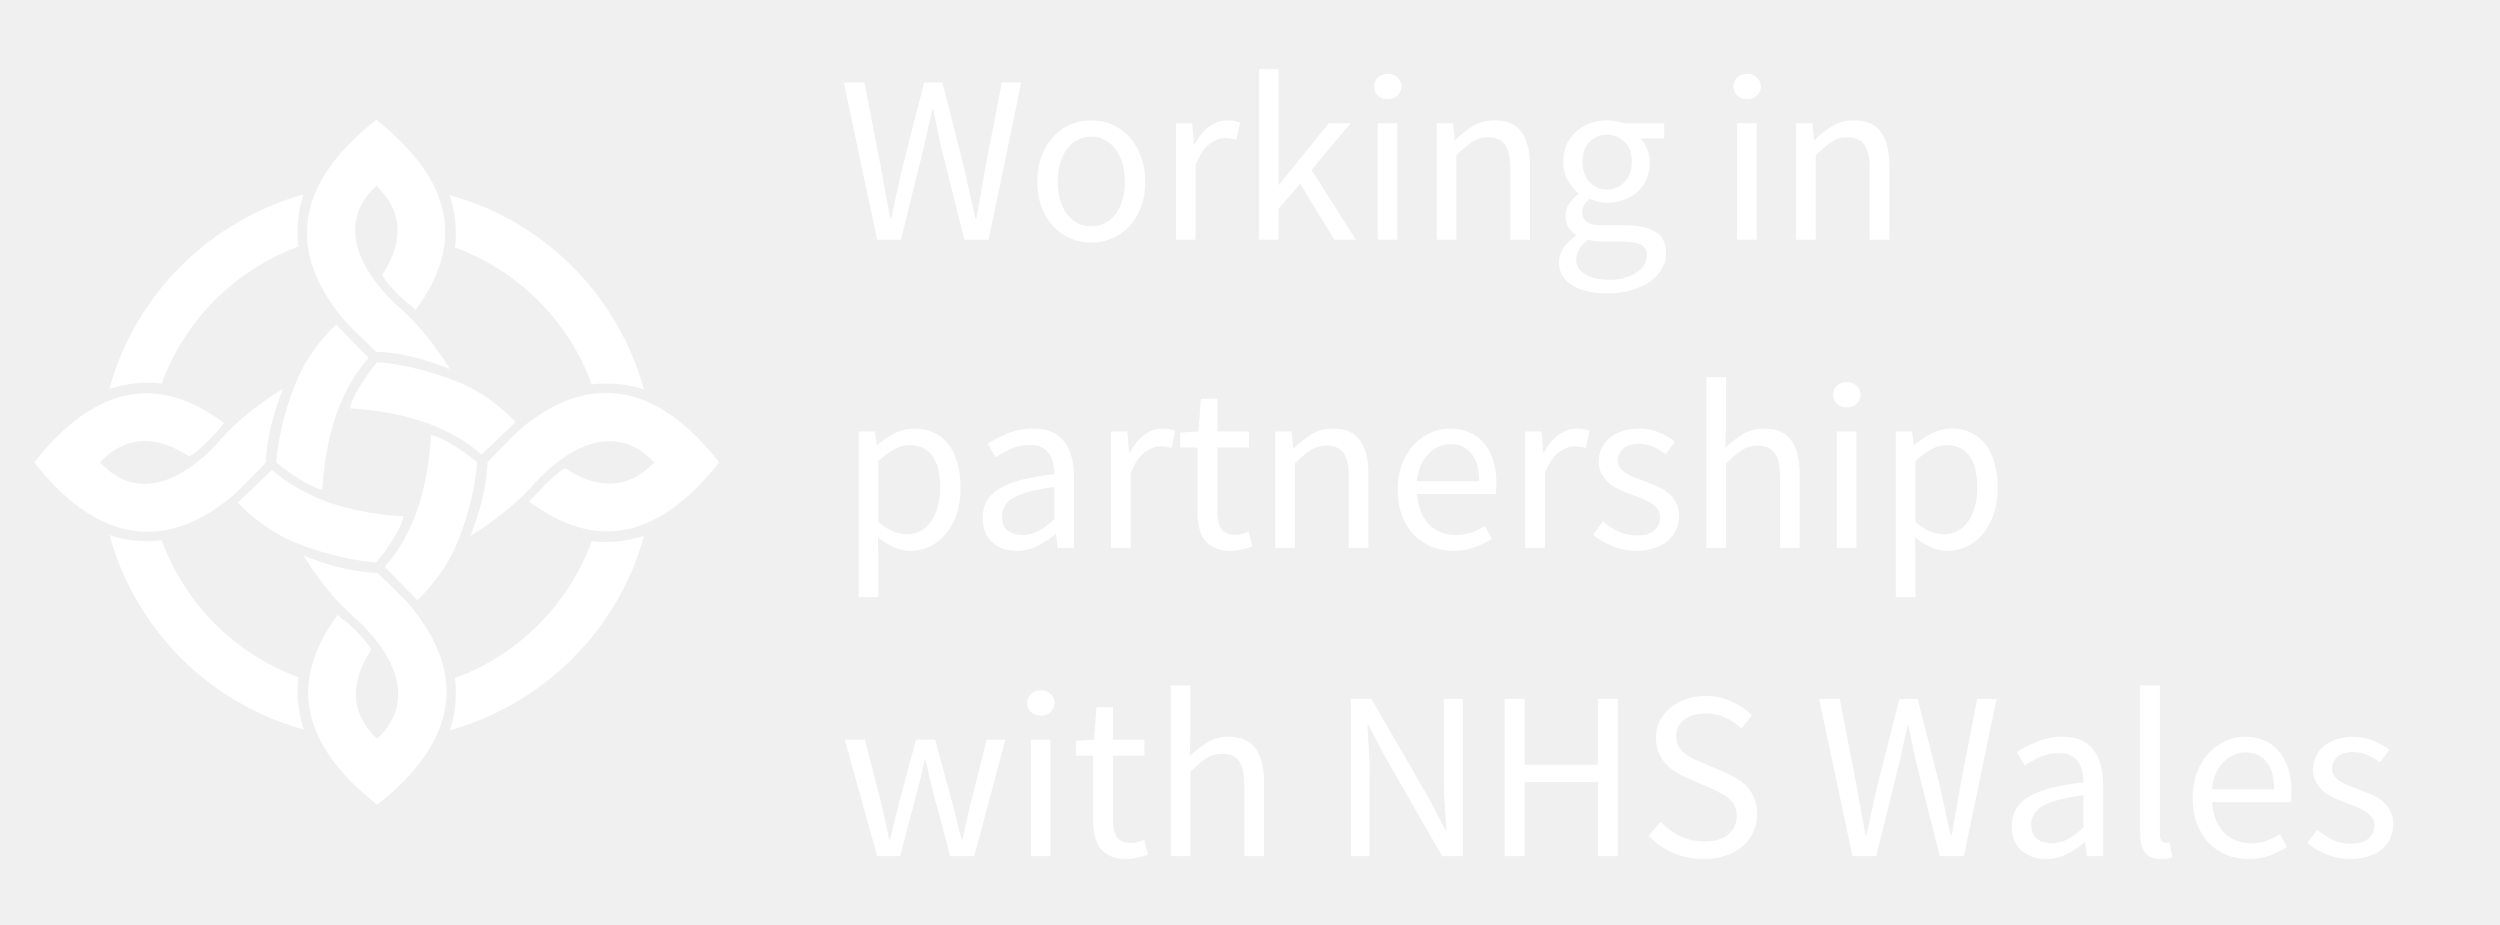
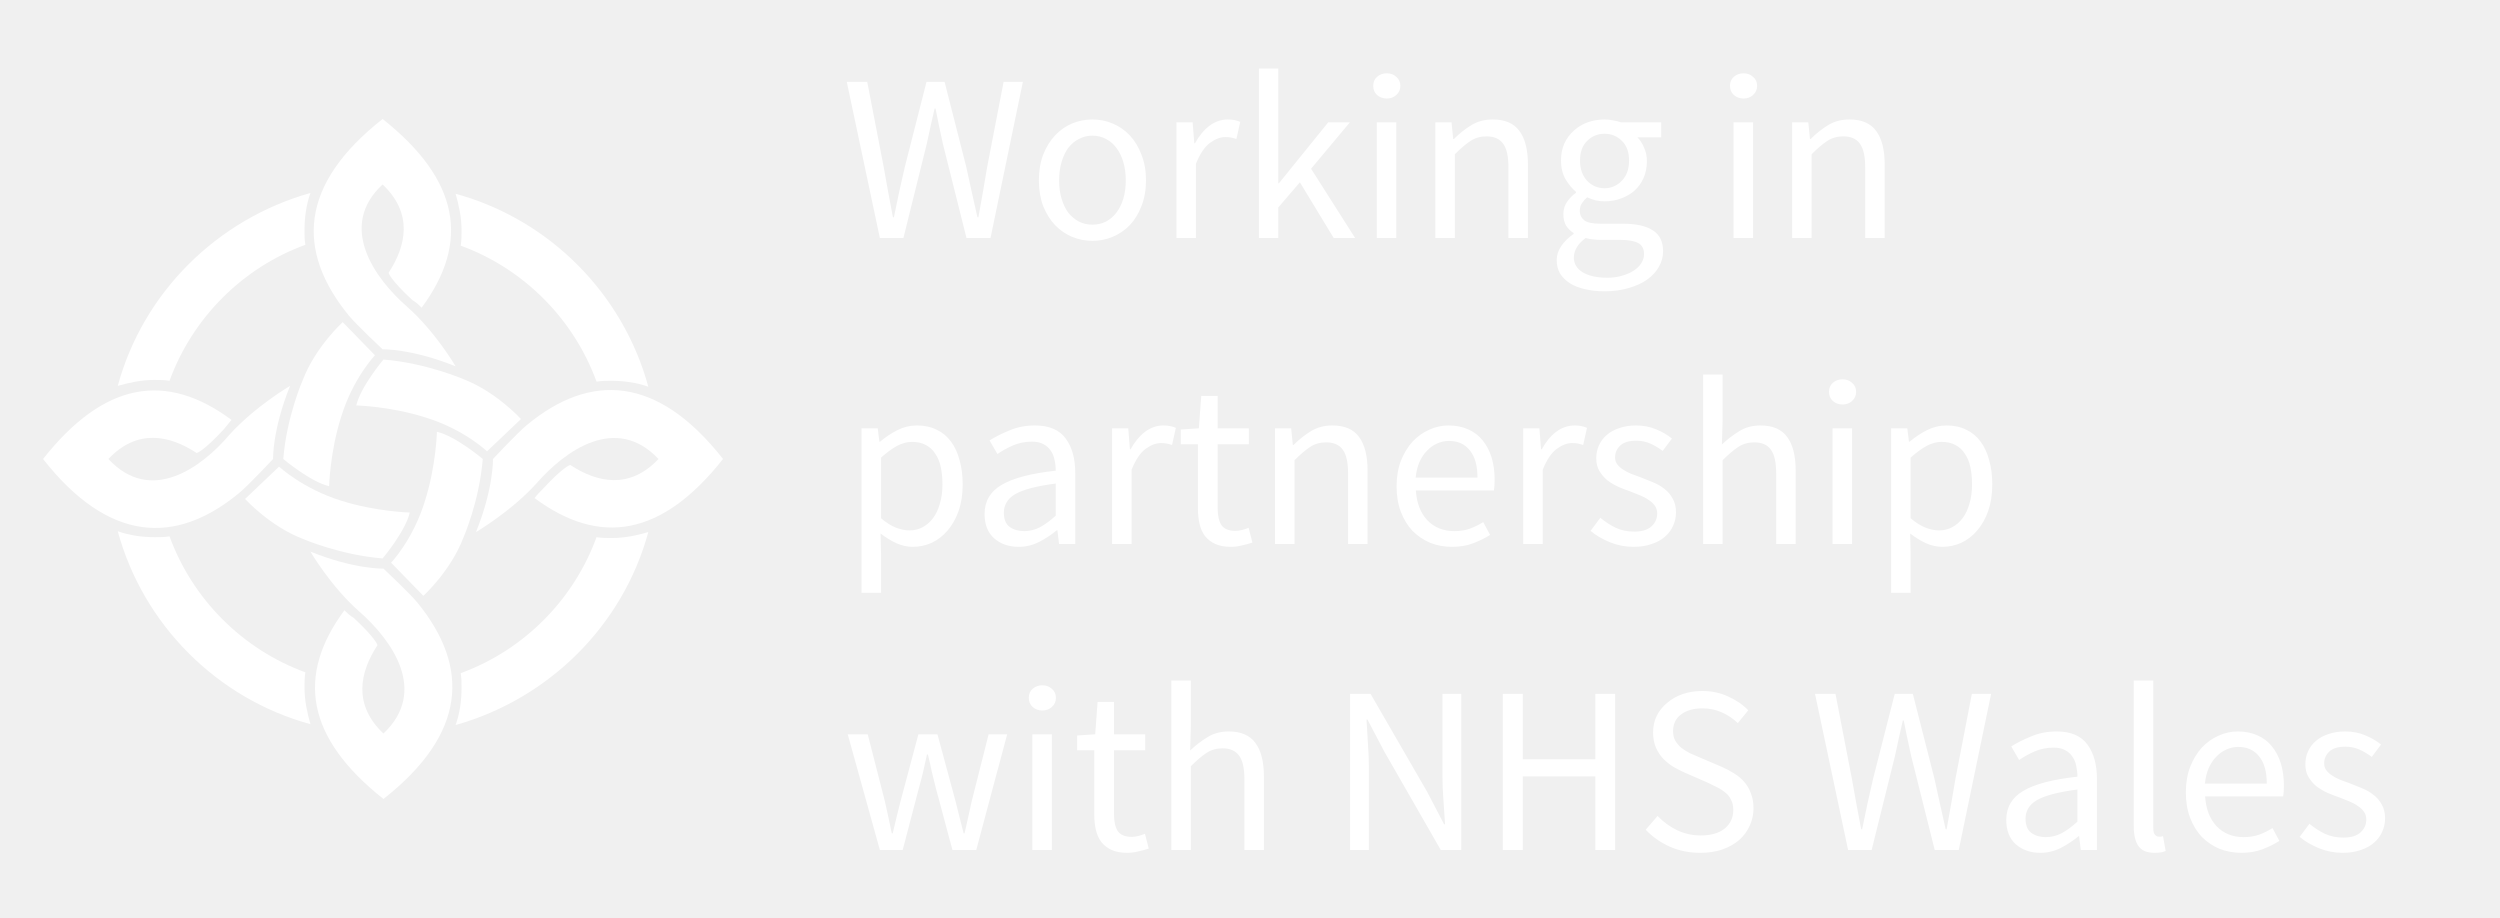
- <svg xmlns="http://www.w3.org/2000/svg" width="146" height="54" viewBox="0 0 146 54" fill="none">
+ <svg xmlns="http://www.w3.org/2000/svg" width="128" height="47" viewBox="0 0 146 54" preserveAspectRatio="xMidYMid meet" fill="none">
  <path d="M49.28 4.816H50.484L51.45 9.814C51.543 10.318 51.632 10.813 51.716 11.298C51.809 11.783 51.903 12.278 51.996 12.782H52.052C52.155 12.278 52.257 11.783 52.36 11.298C52.472 10.803 52.584 10.309 52.696 9.814L53.97 4.816H55.034L56.308 9.814C56.411 10.299 56.518 10.789 56.63 11.284C56.742 11.779 56.854 12.278 56.966 12.782H57.022C57.115 12.278 57.204 11.783 57.288 11.298C57.372 10.803 57.456 10.309 57.54 9.814L58.506 4.816H59.64L57.736 14H56.322L54.936 8.47C54.861 8.115 54.787 7.77 54.712 7.434C54.637 7.089 54.567 6.739 54.502 6.384H54.446C54.371 6.739 54.292 7.089 54.208 7.434C54.133 7.77 54.059 8.115 53.984 8.47L52.612 14H51.226L49.28 4.816ZM60.581 10.612C60.581 10.043 60.666 9.539 60.834 9.1C61.011 8.652 61.244 8.274 61.533 7.966C61.823 7.658 62.154 7.425 62.528 7.266C62.91 7.107 63.312 7.028 63.731 7.028C64.151 7.028 64.548 7.107 64.921 7.266C65.304 7.425 65.64 7.658 65.93 7.966C66.219 8.274 66.448 8.652 66.615 9.1C66.793 9.539 66.882 10.043 66.882 10.612C66.882 11.172 66.793 11.676 66.615 12.124C66.448 12.563 66.219 12.936 65.93 13.244C65.64 13.543 65.304 13.771 64.921 13.93C64.548 14.089 64.151 14.168 63.731 14.168C63.312 14.168 62.91 14.089 62.528 13.93C62.154 13.771 61.823 13.543 61.533 13.244C61.244 12.936 61.011 12.563 60.834 12.124C60.666 11.676 60.581 11.172 60.581 10.612ZM61.772 10.612C61.772 11.004 61.818 11.359 61.911 11.676C62.005 11.993 62.136 12.269 62.303 12.502C62.481 12.726 62.691 12.903 62.934 13.034C63.176 13.155 63.442 13.216 63.731 13.216C64.021 13.216 64.287 13.155 64.529 13.034C64.772 12.903 64.978 12.726 65.145 12.502C65.323 12.269 65.458 11.993 65.552 11.676C65.645 11.359 65.692 11.004 65.692 10.612C65.692 10.22 65.645 9.865 65.552 9.548C65.458 9.221 65.323 8.941 65.145 8.708C64.978 8.475 64.772 8.297 64.529 8.176C64.287 8.045 64.021 7.98 63.731 7.98C63.442 7.98 63.176 8.045 62.934 8.176C62.691 8.297 62.481 8.475 62.303 8.708C62.136 8.941 62.005 9.221 61.911 9.548C61.818 9.865 61.772 10.22 61.772 10.612ZM68.673 7.196H69.625L69.723 8.428H69.765C69.999 7.999 70.279 7.658 70.605 7.406C70.941 7.154 71.305 7.028 71.697 7.028C71.968 7.028 72.211 7.075 72.425 7.168L72.201 8.176C72.089 8.139 71.987 8.111 71.893 8.092C71.8 8.073 71.683 8.064 71.543 8.064C71.254 8.064 70.951 8.181 70.633 8.414C70.325 8.647 70.055 9.053 69.821 9.632V14H68.673V7.196ZM73.527 4.032H74.661V10.78H74.703L77.601 7.196H78.875L76.593 9.926L79.183 14H77.923L75.935 10.724L74.661 12.208V14H73.527V4.032ZM81.046 5.796C80.823 5.796 80.631 5.726 80.472 5.586C80.323 5.446 80.249 5.269 80.249 5.054C80.249 4.83 80.323 4.653 80.472 4.522C80.631 4.382 80.823 4.312 81.046 4.312C81.27 4.312 81.457 4.382 81.606 4.522C81.765 4.653 81.844 4.83 81.844 5.054C81.844 5.269 81.765 5.446 81.606 5.586C81.457 5.726 81.27 5.796 81.046 5.796ZM80.459 7.196H81.606V14H80.459V7.196ZM83.904 7.196H84.856L84.954 8.176H84.996C85.323 7.849 85.663 7.579 86.018 7.364C86.382 7.14 86.802 7.028 87.278 7.028C87.996 7.028 88.519 7.252 88.846 7.7C89.182 8.148 89.35 8.811 89.35 9.688V14H88.202V9.842C88.202 9.198 88.099 8.736 87.894 8.456C87.689 8.167 87.362 8.022 86.914 8.022C86.559 8.022 86.246 8.111 85.976 8.288C85.705 8.465 85.397 8.727 85.052 9.072V14H83.904V7.196ZM92.05 15.148C92.05 15.512 92.223 15.801 92.568 16.016C92.923 16.231 93.408 16.338 94.024 16.338C94.351 16.338 94.645 16.296 94.906 16.212C95.177 16.137 95.405 16.035 95.592 15.904C95.779 15.783 95.923 15.638 96.026 15.47C96.129 15.302 96.18 15.129 96.18 14.952C96.18 14.635 96.063 14.415 95.83 14.294C95.597 14.173 95.256 14.112 94.808 14.112H93.632C93.501 14.112 93.357 14.103 93.198 14.084C93.049 14.075 92.899 14.047 92.75 14C92.507 14.177 92.33 14.364 92.218 14.56C92.106 14.756 92.05 14.952 92.05 15.148ZM91.042 15.302C91.042 15.013 91.131 14.737 91.308 14.476C91.485 14.215 91.728 13.977 92.036 13.762V13.706C91.868 13.603 91.723 13.463 91.602 13.286C91.49 13.099 91.434 12.871 91.434 12.6C91.434 12.311 91.513 12.059 91.672 11.844C91.831 11.629 91.999 11.461 92.176 11.34V11.284C91.952 11.097 91.747 10.85 91.56 10.542C91.383 10.225 91.294 9.861 91.294 9.45C91.294 9.077 91.359 8.741 91.49 8.442C91.63 8.143 91.817 7.891 92.05 7.686C92.283 7.471 92.554 7.308 92.862 7.196C93.179 7.084 93.511 7.028 93.856 7.028C94.043 7.028 94.215 7.047 94.374 7.084C94.542 7.112 94.691 7.149 94.822 7.196H97.188V8.078H95.788C95.947 8.237 96.077 8.437 96.18 8.68C96.292 8.923 96.348 9.189 96.348 9.478C96.348 9.842 96.283 10.173 96.152 10.472C96.021 10.761 95.844 11.009 95.62 11.214C95.396 11.41 95.13 11.564 94.822 11.676C94.523 11.788 94.201 11.844 93.856 11.844C93.688 11.844 93.515 11.825 93.338 11.788C93.161 11.741 92.993 11.681 92.834 11.606C92.713 11.709 92.61 11.825 92.526 11.956C92.442 12.077 92.4 12.231 92.4 12.418C92.4 12.633 92.484 12.81 92.652 12.95C92.82 13.09 93.137 13.16 93.604 13.16H94.92C95.713 13.16 96.306 13.291 96.698 13.552C97.099 13.804 97.3 14.215 97.3 14.784C97.3 15.101 97.221 15.4 97.062 15.68C96.903 15.969 96.675 16.221 96.376 16.436C96.077 16.651 95.713 16.819 95.284 16.94C94.864 17.071 94.388 17.136 93.856 17.136C93.436 17.136 93.053 17.094 92.708 17.01C92.363 16.935 92.064 16.819 91.812 16.66C91.569 16.501 91.378 16.31 91.238 16.086C91.107 15.862 91.042 15.601 91.042 15.302ZM93.856 11.074C94.052 11.074 94.234 11.037 94.402 10.962C94.579 10.887 94.733 10.78 94.864 10.64C95.004 10.5 95.111 10.332 95.186 10.136C95.261 9.931 95.298 9.702 95.298 9.45C95.298 8.946 95.158 8.559 94.878 8.288C94.598 8.008 94.257 7.868 93.856 7.868C93.455 7.868 93.114 8.008 92.834 8.288C92.554 8.559 92.414 8.946 92.414 9.45C92.414 9.702 92.451 9.931 92.526 10.136C92.601 10.332 92.703 10.5 92.834 10.64C92.974 10.78 93.128 10.887 93.296 10.962C93.473 11.037 93.66 11.074 93.856 11.074ZM102.033 5.796C101.809 5.796 101.618 5.726 101.459 5.586C101.31 5.446 101.235 5.269 101.235 5.054C101.235 4.83 101.31 4.653 101.459 4.522C101.618 4.382 101.809 4.312 102.033 4.312C102.257 4.312 102.444 4.382 102.593 4.522C102.752 4.653 102.831 4.83 102.831 5.054C102.831 5.269 102.752 5.446 102.593 5.586C102.444 5.726 102.257 5.796 102.033 5.796ZM101.445 7.196H102.593V14H101.445V7.196ZM104.89 7.196H105.842L105.94 8.176H105.982C106.309 7.849 106.65 7.579 107.004 7.364C107.368 7.14 107.788 7.028 108.264 7.028C108.983 7.028 109.506 7.252 109.832 7.7C110.168 8.148 110.336 8.811 110.336 9.688V14H109.188V9.842C109.188 9.198 109.086 8.736 108.88 8.456C108.675 8.167 108.348 8.022 107.9 8.022C107.546 8.022 107.233 8.111 106.962 8.288C106.692 8.465 106.384 8.727 106.038 9.072V14H104.89V7.196ZM51.296 32.574V34.87H50.148V25.196H51.1L51.198 25.98H51.24C51.548 25.719 51.884 25.495 52.248 25.308C52.621 25.121 53.009 25.028 53.41 25.028C53.849 25.028 54.236 25.112 54.572 25.28C54.908 25.439 55.188 25.672 55.412 25.98C55.636 26.279 55.804 26.643 55.916 27.072C56.037 27.492 56.098 27.968 56.098 28.5C56.098 29.079 56.019 29.597 55.86 30.054C55.701 30.502 55.487 30.885 55.216 31.202C54.945 31.519 54.633 31.762 54.278 31.93C53.923 32.089 53.55 32.168 53.158 32.168C52.841 32.168 52.523 32.098 52.206 31.958C51.898 31.818 51.585 31.627 51.268 31.384L51.296 32.574ZM51.296 30.488C51.604 30.749 51.903 30.936 52.192 31.048C52.481 31.151 52.738 31.202 52.962 31.202C53.242 31.202 53.499 31.141 53.732 31.02C53.975 30.889 54.18 30.712 54.348 30.488C54.525 30.255 54.661 29.97 54.754 29.634C54.857 29.298 54.908 28.92 54.908 28.5C54.908 28.127 54.875 27.786 54.81 27.478C54.745 27.17 54.637 26.909 54.488 26.694C54.348 26.47 54.161 26.297 53.928 26.176C53.704 26.055 53.433 25.994 53.116 25.994C52.827 25.994 52.533 26.073 52.234 26.232C51.945 26.391 51.632 26.619 51.296 26.918V30.488ZM57.386 30.236C57.386 29.489 57.718 28.92 58.38 28.528C59.052 28.127 60.116 27.847 61.572 27.688C61.572 27.473 61.549 27.263 61.502 27.058C61.465 26.853 61.39 26.671 61.278 26.512C61.176 26.353 61.036 26.227 60.858 26.134C60.681 26.031 60.452 25.98 60.172 25.98C59.771 25.98 59.398 26.055 59.052 26.204C58.716 26.353 58.413 26.521 58.142 26.708L57.68 25.91C57.998 25.705 58.385 25.509 58.842 25.322C59.3 25.126 59.804 25.028 60.354 25.028C61.185 25.028 61.787 25.285 62.16 25.798C62.534 26.302 62.72 26.979 62.72 27.828V32H61.768L61.67 31.188H61.642C61.316 31.459 60.961 31.692 60.578 31.888C60.205 32.075 59.808 32.168 59.388 32.168C58.81 32.168 58.329 32 57.946 31.664C57.573 31.328 57.386 30.852 57.386 30.236ZM58.52 30.152C58.52 30.544 58.632 30.824 58.856 30.992C59.09 31.16 59.374 31.244 59.71 31.244C60.037 31.244 60.345 31.169 60.634 31.02C60.933 30.861 61.246 30.633 61.572 30.334V28.444C61.003 28.519 60.522 28.607 60.13 28.71C59.738 28.813 59.421 28.934 59.178 29.074C58.945 29.214 58.777 29.377 58.674 29.564C58.572 29.741 58.52 29.937 58.52 30.152ZM64.886 25.196H65.838L65.936 26.428H65.978C66.212 25.999 66.492 25.658 66.818 25.406C67.154 25.154 67.518 25.028 67.91 25.028C68.181 25.028 68.424 25.075 68.638 25.168L68.414 26.176C68.302 26.139 68.2 26.111 68.106 26.092C68.013 26.073 67.896 26.064 67.756 26.064C67.467 26.064 67.164 26.181 66.846 26.414C66.538 26.647 66.268 27.053 66.034 27.632V32H64.886V25.196ZM69.936 26.134H68.928V25.266L69.992 25.196L70.132 23.292H71.098V25.196H72.932V26.134H71.098V29.914C71.098 30.334 71.172 30.661 71.322 30.894C71.481 31.118 71.756 31.23 72.148 31.23C72.269 31.23 72.4 31.211 72.54 31.174C72.68 31.137 72.806 31.095 72.918 31.048L73.142 31.916C72.955 31.981 72.75 32.037 72.526 32.084C72.311 32.14 72.097 32.168 71.882 32.168C71.518 32.168 71.21 32.112 70.958 32C70.715 31.888 70.514 31.734 70.356 31.538C70.207 31.342 70.099 31.104 70.034 30.824C69.969 30.544 69.936 30.236 69.936 29.9V26.134ZM74.47 25.196H75.422L75.52 26.176H75.562C75.889 25.849 76.23 25.579 76.584 25.364C76.948 25.14 77.368 25.028 77.844 25.028C78.563 25.028 79.086 25.252 79.412 25.7C79.748 26.148 79.916 26.811 79.916 27.688V32H78.768V27.842C78.768 27.198 78.666 26.736 78.46 26.456C78.255 26.167 77.928 26.022 77.48 26.022C77.126 26.022 76.813 26.111 76.542 26.288C76.272 26.465 75.964 26.727 75.618 27.072V32H74.47V25.196ZM81.623 28.612C81.623 28.052 81.707 27.553 81.874 27.114C82.052 26.666 82.281 26.288 82.561 25.98C82.85 25.672 83.177 25.439 83.54 25.28C83.904 25.112 84.282 25.028 84.674 25.028C85.104 25.028 85.487 25.103 85.823 25.252C86.168 25.401 86.453 25.616 86.677 25.896C86.91 26.176 87.087 26.512 87.209 26.904C87.33 27.296 87.391 27.735 87.391 28.22C87.391 28.472 87.376 28.682 87.349 28.85H82.757C82.803 29.587 83.027 30.171 83.428 30.6C83.839 31.029 84.371 31.244 85.025 31.244C85.351 31.244 85.65 31.197 85.921 31.104C86.201 31.001 86.466 30.871 86.719 30.712L87.124 31.468C86.826 31.655 86.495 31.818 86.13 31.958C85.766 32.098 85.351 32.168 84.885 32.168C84.427 32.168 83.998 32.089 83.597 31.93C83.204 31.762 82.859 31.529 82.561 31.23C82.271 30.922 82.043 30.549 81.874 30.11C81.707 29.671 81.623 29.172 81.623 28.612ZM86.382 28.094C86.382 27.394 86.233 26.862 85.934 26.498C85.645 26.125 85.234 25.938 84.703 25.938C84.46 25.938 84.227 25.989 84.002 26.092C83.788 26.185 83.592 26.325 83.415 26.512C83.237 26.689 83.088 26.913 82.966 27.184C82.855 27.445 82.78 27.749 82.743 28.094H86.382ZM89.072 25.196H90.024L90.122 26.428H90.164C90.397 25.999 90.677 25.658 91.004 25.406C91.34 25.154 91.704 25.028 92.096 25.028C92.367 25.028 92.609 25.075 92.824 25.168L92.6 26.176C92.488 26.139 92.385 26.111 92.292 26.092C92.198 26.073 92.082 26.064 91.942 26.064C91.653 26.064 91.349 26.181 91.032 26.414C90.724 26.647 90.453 27.053 90.22 27.632V32H89.072V25.196ZM93.607 30.46C93.905 30.703 94.209 30.899 94.517 31.048C94.834 31.197 95.198 31.272 95.609 31.272C96.057 31.272 96.393 31.169 96.617 30.964C96.841 30.759 96.953 30.507 96.953 30.208C96.953 30.031 96.906 29.877 96.813 29.746C96.719 29.615 96.598 29.503 96.449 29.41C96.309 29.307 96.145 29.219 95.959 29.144C95.772 29.069 95.585 28.995 95.399 28.92C95.156 28.836 94.913 28.743 94.671 28.64C94.428 28.528 94.209 28.397 94.013 28.248C93.826 28.089 93.672 27.907 93.551 27.702C93.429 27.497 93.369 27.249 93.369 26.96C93.369 26.689 93.42 26.437 93.523 26.204C93.635 25.961 93.789 25.756 93.985 25.588C94.19 25.411 94.437 25.275 94.727 25.182C95.016 25.079 95.343 25.028 95.707 25.028C96.136 25.028 96.528 25.103 96.883 25.252C97.247 25.401 97.559 25.583 97.821 25.798L97.275 26.526C97.041 26.349 96.799 26.204 96.547 26.092C96.295 25.98 96.019 25.924 95.721 25.924C95.291 25.924 94.974 26.022 94.769 26.218C94.573 26.414 94.475 26.643 94.475 26.904C94.475 27.063 94.517 27.198 94.601 27.31C94.685 27.422 94.797 27.525 94.937 27.618C95.077 27.711 95.235 27.795 95.413 27.87C95.599 27.935 95.791 28.005 95.987 28.08C96.229 28.173 96.472 28.271 96.715 28.374C96.967 28.477 97.191 28.607 97.387 28.766C97.583 28.915 97.741 29.102 97.863 29.326C97.993 29.55 98.059 29.821 98.059 30.138C98.059 30.418 98.003 30.679 97.891 30.922C97.788 31.165 97.629 31.379 97.415 31.566C97.209 31.753 96.948 31.897 96.631 32C96.323 32.112 95.968 32.168 95.567 32.168C95.081 32.168 94.619 32.079 94.181 31.902C93.742 31.725 93.359 31.501 93.033 31.23L93.607 30.46ZM99.654 22.032H100.802V24.748L100.76 26.148C101.087 25.84 101.427 25.579 101.782 25.364C102.137 25.14 102.552 25.028 103.028 25.028C103.747 25.028 104.269 25.252 104.596 25.7C104.932 26.148 105.1 26.811 105.1 27.688V32H103.952V27.842C103.952 27.198 103.849 26.736 103.644 26.456C103.439 26.167 103.112 26.022 102.664 26.022C102.309 26.022 101.997 26.111 101.726 26.288C101.455 26.465 101.147 26.727 100.802 27.072V32H99.654V22.032ZM107.857 23.796C107.633 23.796 107.442 23.726 107.283 23.586C107.134 23.446 107.059 23.269 107.059 23.054C107.059 22.83 107.134 22.653 107.283 22.522C107.442 22.382 107.633 22.312 107.857 22.312C108.081 22.312 108.268 22.382 108.417 22.522C108.576 22.653 108.655 22.83 108.655 23.054C108.655 23.269 108.576 23.446 108.417 23.586C108.268 23.726 108.081 23.796 107.857 23.796ZM107.269 25.196H108.417V32H107.269V25.196ZM111.862 32.574V34.87H110.714V25.196H111.666L111.764 25.98H111.806C112.114 25.719 112.45 25.495 112.814 25.308C113.188 25.121 113.575 25.028 113.976 25.028C114.415 25.028 114.802 25.112 115.138 25.28C115.474 25.439 115.754 25.672 115.978 25.98C116.202 26.279 116.37 26.643 116.482 27.072C116.604 27.492 116.664 27.968 116.664 28.5C116.664 29.079 116.585 29.597 116.426 30.054C116.268 30.502 116.053 30.885 115.782 31.202C115.512 31.519 115.199 31.762 114.844 31.93C114.49 32.089 114.116 32.168 113.724 32.168C113.407 32.168 113.09 32.098 112.772 31.958C112.464 31.818 112.152 31.627 111.834 31.384L111.862 32.574ZM111.862 30.488C112.17 30.749 112.469 30.936 112.758 31.048C113.048 31.151 113.304 31.202 113.528 31.202C113.808 31.202 114.065 31.141 114.298 31.02C114.541 30.889 114.746 30.712 114.914 30.488C115.092 30.255 115.227 29.97 115.32 29.634C115.423 29.298 115.474 28.92 115.474 28.5C115.474 28.127 115.442 27.786 115.376 27.478C115.311 27.17 115.204 26.909 115.054 26.694C114.914 26.47 114.728 26.297 114.494 26.176C114.27 26.055 114 25.994 113.682 25.994C113.393 25.994 113.099 26.073 112.8 26.232C112.511 26.391 112.198 26.619 111.862 26.918V30.488ZM49.336 43.196H50.512L51.52 47.13C51.595 47.457 51.665 47.774 51.73 48.082C51.795 48.39 51.861 48.703 51.926 49.02H51.982C52.057 48.703 52.131 48.39 52.206 48.082C52.281 47.765 52.36 47.447 52.444 47.13L53.494 43.196H54.614L55.678 47.13C55.762 47.457 55.841 47.774 55.916 48.082C56 48.39 56.079 48.703 56.154 49.02H56.21C56.285 48.703 56.355 48.39 56.42 48.082C56.485 47.774 56.555 47.457 56.63 47.13L57.624 43.196H58.716L56.896 50H55.496L54.516 46.346C54.432 46.019 54.353 45.697 54.278 45.38C54.213 45.063 54.138 44.731 54.054 44.386H53.998C53.923 44.731 53.849 45.067 53.774 45.394C53.699 45.711 53.615 46.033 53.522 46.36L52.57 50H51.226L49.336 43.196ZM60.785 41.796C60.561 41.796 60.37 41.726 60.211 41.586C60.062 41.446 59.987 41.269 59.987 41.054C59.987 40.83 60.062 40.653 60.211 40.522C60.37 40.382 60.561 40.312 60.785 40.312C61.009 40.312 61.196 40.382 61.345 40.522C61.504 40.653 61.583 40.83 61.583 41.054C61.583 41.269 61.504 41.446 61.345 41.586C61.196 41.726 61.009 41.796 60.785 41.796ZM60.197 43.196H61.345V50H60.197V43.196ZM63.838 44.134H62.83V43.266L63.894 43.196L64.034 41.292H65V43.196H66.834V44.134H65V47.914C65 48.334 65.075 48.661 65.224 48.894C65.383 49.118 65.658 49.23 66.05 49.23C66.171 49.23 66.302 49.211 66.442 49.174C66.582 49.137 66.708 49.095 66.82 49.048L67.044 49.916C66.858 49.981 66.652 50.037 66.428 50.084C66.213 50.14 65.999 50.168 65.784 50.168C65.42 50.168 65.112 50.112 64.86 50C64.618 49.888 64.417 49.734 64.258 49.538C64.109 49.342 64.001 49.104 63.936 48.824C63.871 48.544 63.838 48.236 63.838 47.9V44.134ZM68.373 40.032H69.521V42.748L69.479 44.148C69.805 43.84 70.146 43.579 70.501 43.364C70.855 43.14 71.271 43.028 71.747 43.028C72.465 43.028 72.988 43.252 73.315 43.7C73.651 44.148 73.819 44.811 73.819 45.688V50H72.671V45.842C72.671 45.198 72.568 44.736 72.363 44.456C72.157 44.167 71.831 44.022 71.383 44.022C71.028 44.022 70.715 44.111 70.445 44.288C70.174 44.465 69.866 44.727 69.521 45.072V50H68.373V40.032ZM78.888 40.816H80.092L83.424 46.584L84.418 48.488H84.474C84.446 48.021 84.413 47.541 84.376 47.046C84.339 46.542 84.32 46.047 84.32 45.562V40.816H85.426V50H84.222L80.904 44.218L79.91 42.328H79.854C79.882 42.795 79.91 43.271 79.938 43.756C79.975 44.232 79.994 44.713 79.994 45.198V50H78.888V40.816ZM87.87 40.816H89.046V44.666H93.316V40.816H94.478V50H93.316V45.674H89.046V50H87.87V40.816ZM96.977 47.998C97.303 48.343 97.686 48.623 98.125 48.838C98.564 49.043 99.025 49.146 99.511 49.146C100.117 49.146 100.589 49.011 100.925 48.74C101.261 48.46 101.429 48.096 101.429 47.648C101.429 47.415 101.387 47.219 101.303 47.06C101.228 46.892 101.121 46.752 100.981 46.64C100.841 46.519 100.677 46.411 100.491 46.318C100.304 46.225 100.103 46.127 99.889 46.024L98.573 45.45C98.358 45.357 98.139 45.245 97.915 45.114C97.7 44.983 97.499 44.825 97.313 44.638C97.135 44.451 96.991 44.232 96.879 43.98C96.767 43.719 96.711 43.42 96.711 43.084C96.711 42.739 96.781 42.417 96.921 42.118C97.07 41.819 97.275 41.563 97.537 41.348C97.798 41.124 98.102 40.951 98.447 40.83C98.802 40.709 99.189 40.648 99.609 40.648C100.159 40.648 100.663 40.755 101.121 40.97C101.587 41.175 101.984 41.446 102.311 41.782L101.695 42.538C101.415 42.267 101.102 42.057 100.757 41.908C100.411 41.749 100.029 41.67 99.609 41.67C99.086 41.67 98.666 41.791 98.349 42.034C98.041 42.267 97.887 42.594 97.887 43.014C97.887 43.238 97.933 43.429 98.027 43.588C98.12 43.737 98.237 43.873 98.377 43.994C98.526 44.106 98.689 44.209 98.867 44.302C99.053 44.386 99.236 44.465 99.413 44.54L100.729 45.1C100.99 45.212 101.237 45.343 101.471 45.492C101.704 45.632 101.905 45.8 102.073 45.996C102.241 46.183 102.371 46.407 102.465 46.668C102.567 46.92 102.619 47.214 102.619 47.55C102.619 47.914 102.544 48.255 102.395 48.572C102.255 48.889 102.049 49.169 101.779 49.412C101.508 49.645 101.177 49.832 100.785 49.972C100.402 50.103 99.968 50.168 99.483 50.168C98.839 50.168 98.242 50.047 97.691 49.804C97.15 49.561 96.678 49.23 96.277 48.81L96.977 47.998ZM106.237 40.816H107.441L108.407 45.814C108.5 46.318 108.589 46.813 108.673 47.298C108.766 47.783 108.86 48.278 108.953 48.782H109.009C109.112 48.278 109.214 47.783 109.317 47.298C109.429 46.803 109.541 46.309 109.653 45.814L110.927 40.816H111.991L113.265 45.814C113.368 46.299 113.475 46.789 113.587 47.284C113.699 47.779 113.811 48.278 113.923 48.782H113.979C114.072 48.278 114.161 47.783 114.245 47.298C114.329 46.803 114.413 46.309 114.497 45.814L115.463 40.816H116.597L114.693 50H113.279L111.893 44.47C111.818 44.115 111.744 43.77 111.669 43.434C111.594 43.089 111.524 42.739 111.459 42.384H111.403C111.328 42.739 111.249 43.089 111.165 43.434C111.09 43.77 111.016 44.115 110.941 44.47L109.569 50H108.183L106.237 40.816ZM117.488 48.236C117.488 47.489 117.819 46.92 118.482 46.528C119.154 46.127 120.218 45.847 121.674 45.688C121.674 45.473 121.65 45.263 121.604 45.058C121.566 44.853 121.492 44.671 121.38 44.512C121.277 44.353 121.137 44.227 120.96 44.134C120.782 44.031 120.554 43.98 120.274 43.98C119.872 43.98 119.499 44.055 119.154 44.204C118.818 44.353 118.514 44.521 118.244 44.708L117.782 43.91C118.099 43.705 118.486 43.509 118.944 43.322C119.401 43.126 119.905 43.028 120.456 43.028C121.286 43.028 121.888 43.285 122.262 43.798C122.635 44.302 122.822 44.979 122.822 45.828V50H121.87L121.772 49.188H121.744C121.417 49.459 121.062 49.692 120.68 49.888C120.306 50.075 119.91 50.168 119.49 50.168C118.911 50.168 118.43 50 118.048 49.664C117.674 49.328 117.488 48.852 117.488 48.236ZM118.622 48.152C118.622 48.544 118.734 48.824 118.958 48.992C119.191 49.16 119.476 49.244 119.812 49.244C120.138 49.244 120.446 49.169 120.736 49.02C121.034 48.861 121.347 48.633 121.674 48.334V46.444C121.104 46.519 120.624 46.607 120.232 46.71C119.84 46.813 119.522 46.934 119.28 47.074C119.046 47.214 118.878 47.377 118.776 47.564C118.673 47.741 118.622 47.937 118.622 48.152ZM124.988 40.032H126.136V48.712C126.136 48.899 126.169 49.029 126.234 49.104C126.299 49.179 126.374 49.216 126.458 49.216C126.495 49.216 126.528 49.216 126.556 49.216C126.593 49.216 126.645 49.207 126.71 49.188L126.864 50.056C126.789 50.093 126.701 50.121 126.598 50.14C126.495 50.159 126.365 50.168 126.206 50.168C125.767 50.168 125.455 50.037 125.268 49.776C125.081 49.515 124.988 49.132 124.988 48.628V40.032ZM128.052 46.612C128.052 46.052 128.136 45.553 128.304 45.114C128.482 44.666 128.71 44.288 128.99 43.98C129.28 43.672 129.606 43.439 129.97 43.28C130.334 43.112 130.712 43.028 131.104 43.028C131.534 43.028 131.916 43.103 132.252 43.252C132.598 43.401 132.882 43.616 133.106 43.896C133.34 44.176 133.517 44.512 133.638 44.904C133.76 45.296 133.82 45.735 133.82 46.22C133.82 46.472 133.806 46.682 133.778 46.85H129.186C129.233 47.587 129.457 48.171 129.858 48.6C130.269 49.029 130.801 49.244 131.454 49.244C131.781 49.244 132.08 49.197 132.35 49.104C132.63 49.001 132.896 48.871 133.148 48.712L133.554 49.468C133.256 49.655 132.924 49.818 132.56 49.958C132.196 50.098 131.781 50.168 131.314 50.168C130.857 50.168 130.428 50.089 130.026 49.93C129.634 49.762 129.289 49.529 128.99 49.23C128.701 48.922 128.472 48.549 128.304 48.11C128.136 47.671 128.052 47.172 128.052 46.612ZM132.812 46.094C132.812 45.394 132.663 44.862 132.364 44.498C132.075 44.125 131.664 43.938 131.132 43.938C130.89 43.938 130.656 43.989 130.432 44.092C130.218 44.185 130.022 44.325 129.844 44.512C129.667 44.689 129.518 44.913 129.396 45.184C129.284 45.445 129.21 45.749 129.172 46.094H132.812ZM135.32 48.46C135.618 48.703 135.922 48.899 136.23 49.048C136.547 49.197 136.911 49.272 137.322 49.272C137.77 49.272 138.106 49.169 138.33 48.964C138.554 48.759 138.666 48.507 138.666 48.208C138.666 48.031 138.619 47.877 138.526 47.746C138.432 47.615 138.311 47.503 138.162 47.41C138.022 47.307 137.858 47.219 137.672 47.144C137.485 47.069 137.298 46.995 137.112 46.92C136.869 46.836 136.626 46.743 136.384 46.64C136.141 46.528 135.922 46.397 135.726 46.248C135.539 46.089 135.385 45.907 135.264 45.702C135.142 45.497 135.082 45.249 135.082 44.96C135.082 44.689 135.133 44.437 135.236 44.204C135.348 43.961 135.502 43.756 135.698 43.588C135.903 43.411 136.15 43.275 136.44 43.182C136.729 43.079 137.056 43.028 137.42 43.028C137.849 43.028 138.241 43.103 138.596 43.252C138.96 43.401 139.272 43.583 139.534 43.798L138.988 44.526C138.754 44.349 138.512 44.204 138.26 44.092C138.008 43.98 137.732 43.924 137.434 43.924C137.004 43.924 136.687 44.022 136.482 44.218C136.286 44.414 136.188 44.643 136.188 44.904C136.188 45.063 136.23 45.198 136.314 45.31C136.398 45.422 136.51 45.525 136.65 45.618C136.79 45.711 136.948 45.795 137.126 45.87C137.312 45.935 137.504 46.005 137.7 46.08C137.942 46.173 138.185 46.271 138.428 46.374C138.68 46.477 138.904 46.607 139.1 46.766C139.296 46.915 139.454 47.102 139.576 47.326C139.706 47.55 139.772 47.821 139.772 48.138C139.772 48.418 139.716 48.679 139.604 48.922C139.501 49.165 139.342 49.379 139.128 49.566C138.922 49.753 138.661 49.897 138.344 50C138.036 50.112 137.681 50.168 137.28 50.168C136.794 50.168 136.332 50.079 135.894 49.902C135.455 49.725 135.072 49.501 134.746 49.23L135.32 48.46Z" fill="white" />
  <path d="M24.272 18.1C27.119 14.25 26.519 10.6 21.975 7C17.081 10.85 16.881 14.75 19.977 18.55C20.427 19.1 21.975 20.55 21.975 20.55C21.975 20.55 23.673 20.5 26.27 21.55C26.27 21.55 25.071 19.5 23.423 18.05C21.476 16.35 19.328 13.3 21.975 10.85C23.773 12.55 23.373 14.45 22.325 16.05C22.325 16.05 22.424 16.45 23.723 17.65C23.973 17.8 24.122 17.95 24.272 18.1Z" fill="white" />
  <path d="M21.526 20.9C21.526 20.9 20.227 22.25 19.528 24.55C18.879 26.6 18.829 28.6 18.829 28.6C17.73 28.35 16.132 27 16.132 27C16.332 24.5 17.281 22.35 17.281 22.35C18.03 20.4 19.628 18.95 19.628 18.95L21.526 20.9Z" fill="white" />
  <path d="M13.086 24.7C9.241 21.85 5.596 22.45 2 27C5.845 31.9 9.79 32.1 13.536 29C14.085 28.55 15.533 27 15.533 27C15.533 27 15.483 25.3 16.532 22.7C16.532 22.7 14.484 23.9 12.986 25.55C11.338 27.5 8.342 29.7 5.845 27C7.543 25.2 9.441 25.6 11.039 26.65C11.039 26.65 11.438 26.55 12.637 25.25C12.787 25.05 12.936 24.9 13.086 24.7Z" fill="white" />
  <path d="M15.883 27.45C15.883 27.45 17.281 28.75 19.528 29.45C21.576 30.1 23.573 30.15 23.573 30.15C23.323 31.25 21.975 32.85 21.975 32.85C19.478 32.65 17.281 31.7 17.281 31.7C15.333 30.95 13.885 29.35 13.885 29.35L15.883 27.45Z" fill="white" />
  <path d="M19.728 35.9C16.881 39.75 17.481 43.4 22.025 47C26.919 43.15 27.119 39.25 24.023 35.45C23.573 34.9 22.025 33.45 22.025 33.45C22.025 33.45 20.327 33.5 17.73 32.45C17.73 32.45 18.929 34.5 20.577 35.95C22.524 37.65 24.672 40.65 22.025 43.15C20.227 41.45 20.627 39.55 21.675 37.95C21.675 37.95 21.576 37.55 20.277 36.35C20.028 36.2 19.878 36.05 19.728 35.9Z" fill="white" />
  <path d="M22.474 33.1C22.474 33.1 23.773 31.75 24.472 29.45C25.121 27.4 25.171 25.4 25.171 25.4C26.269 25.65 27.867 27 27.867 27C27.668 29.5 26.719 31.65 26.719 31.65C25.97 33.6 24.372 35.05 24.372 35.05L22.474 33.1Z" fill="white" />
  <path d="M30.914 29.3C34.759 32.15 38.405 31.55 42 27C38.155 22.1 34.21 21.9 30.465 25C29.915 25.45 28.467 27 28.467 27C28.467 27 28.517 28.7 27.468 31.3C27.468 31.3 29.516 30.1 31.014 28.45C32.712 26.5 35.708 24.35 38.205 27C36.507 28.8 34.609 28.4 33.011 27.35C33.011 27.35 32.612 27.45 31.413 28.75C31.214 28.95 31.064 29.1 30.914 29.3Z" fill="white" />
  <path d="M28.117 26.55C28.117 26.55 26.769 25.25 24.472 24.55C22.424 23.9 20.427 23.85 20.427 23.85C20.677 22.75 22.025 21.15 22.025 21.15C24.522 21.35 26.719 22.3 26.719 22.3C28.667 23.05 30.115 24.65 30.115 24.65L28.117 26.55Z" fill="white" />
  <path d="M6.395 22.7C7.094 22.5 7.793 22.35 8.542 22.35C8.841 22.35 9.141 22.35 9.441 22.4C10.789 18.7 13.735 15.75 17.431 14.4C17.381 14.1 17.381 13.85 17.381 13.55C17.381 12.8 17.481 12.05 17.73 11.35C12.237 12.9 7.893 17.2 6.395 22.7Z" fill="white" />
  <path d="M17.73 42.6C17.531 41.9 17.381 41.2 17.381 40.45C17.381 40.15 17.381 39.85 17.431 39.55C13.735 38.2 10.789 35.25 9.441 31.55C9.141 31.6 8.891 31.6 8.592 31.6C7.843 31.6 7.094 31.5 6.395 31.25C7.893 36.75 12.237 41.1 17.73 42.6Z" fill="white" />
  <path d="M37.606 31.3C36.907 31.5 36.207 31.65 35.458 31.65C35.159 31.65 34.859 31.65 34.559 31.6C33.211 35.3 30.265 38.25 26.569 39.6C26.619 39.9 26.619 40.15 26.619 40.45C26.619 41.2 26.52 41.95 26.27 42.65C31.763 41.1 36.108 36.8 37.606 31.3Z" fill="white" />
  <path d="M26.27 11.4C26.47 12.1 26.619 12.8 26.619 13.55C26.619 13.85 26.619 14.15 26.569 14.45C30.265 15.8 33.211 18.75 34.559 22.45C34.859 22.4 35.109 22.4 35.408 22.4C36.157 22.4 36.907 22.5 37.606 22.75C36.108 17.25 31.763 12.9 26.27 11.4Z" fill="white" />
</svg>
